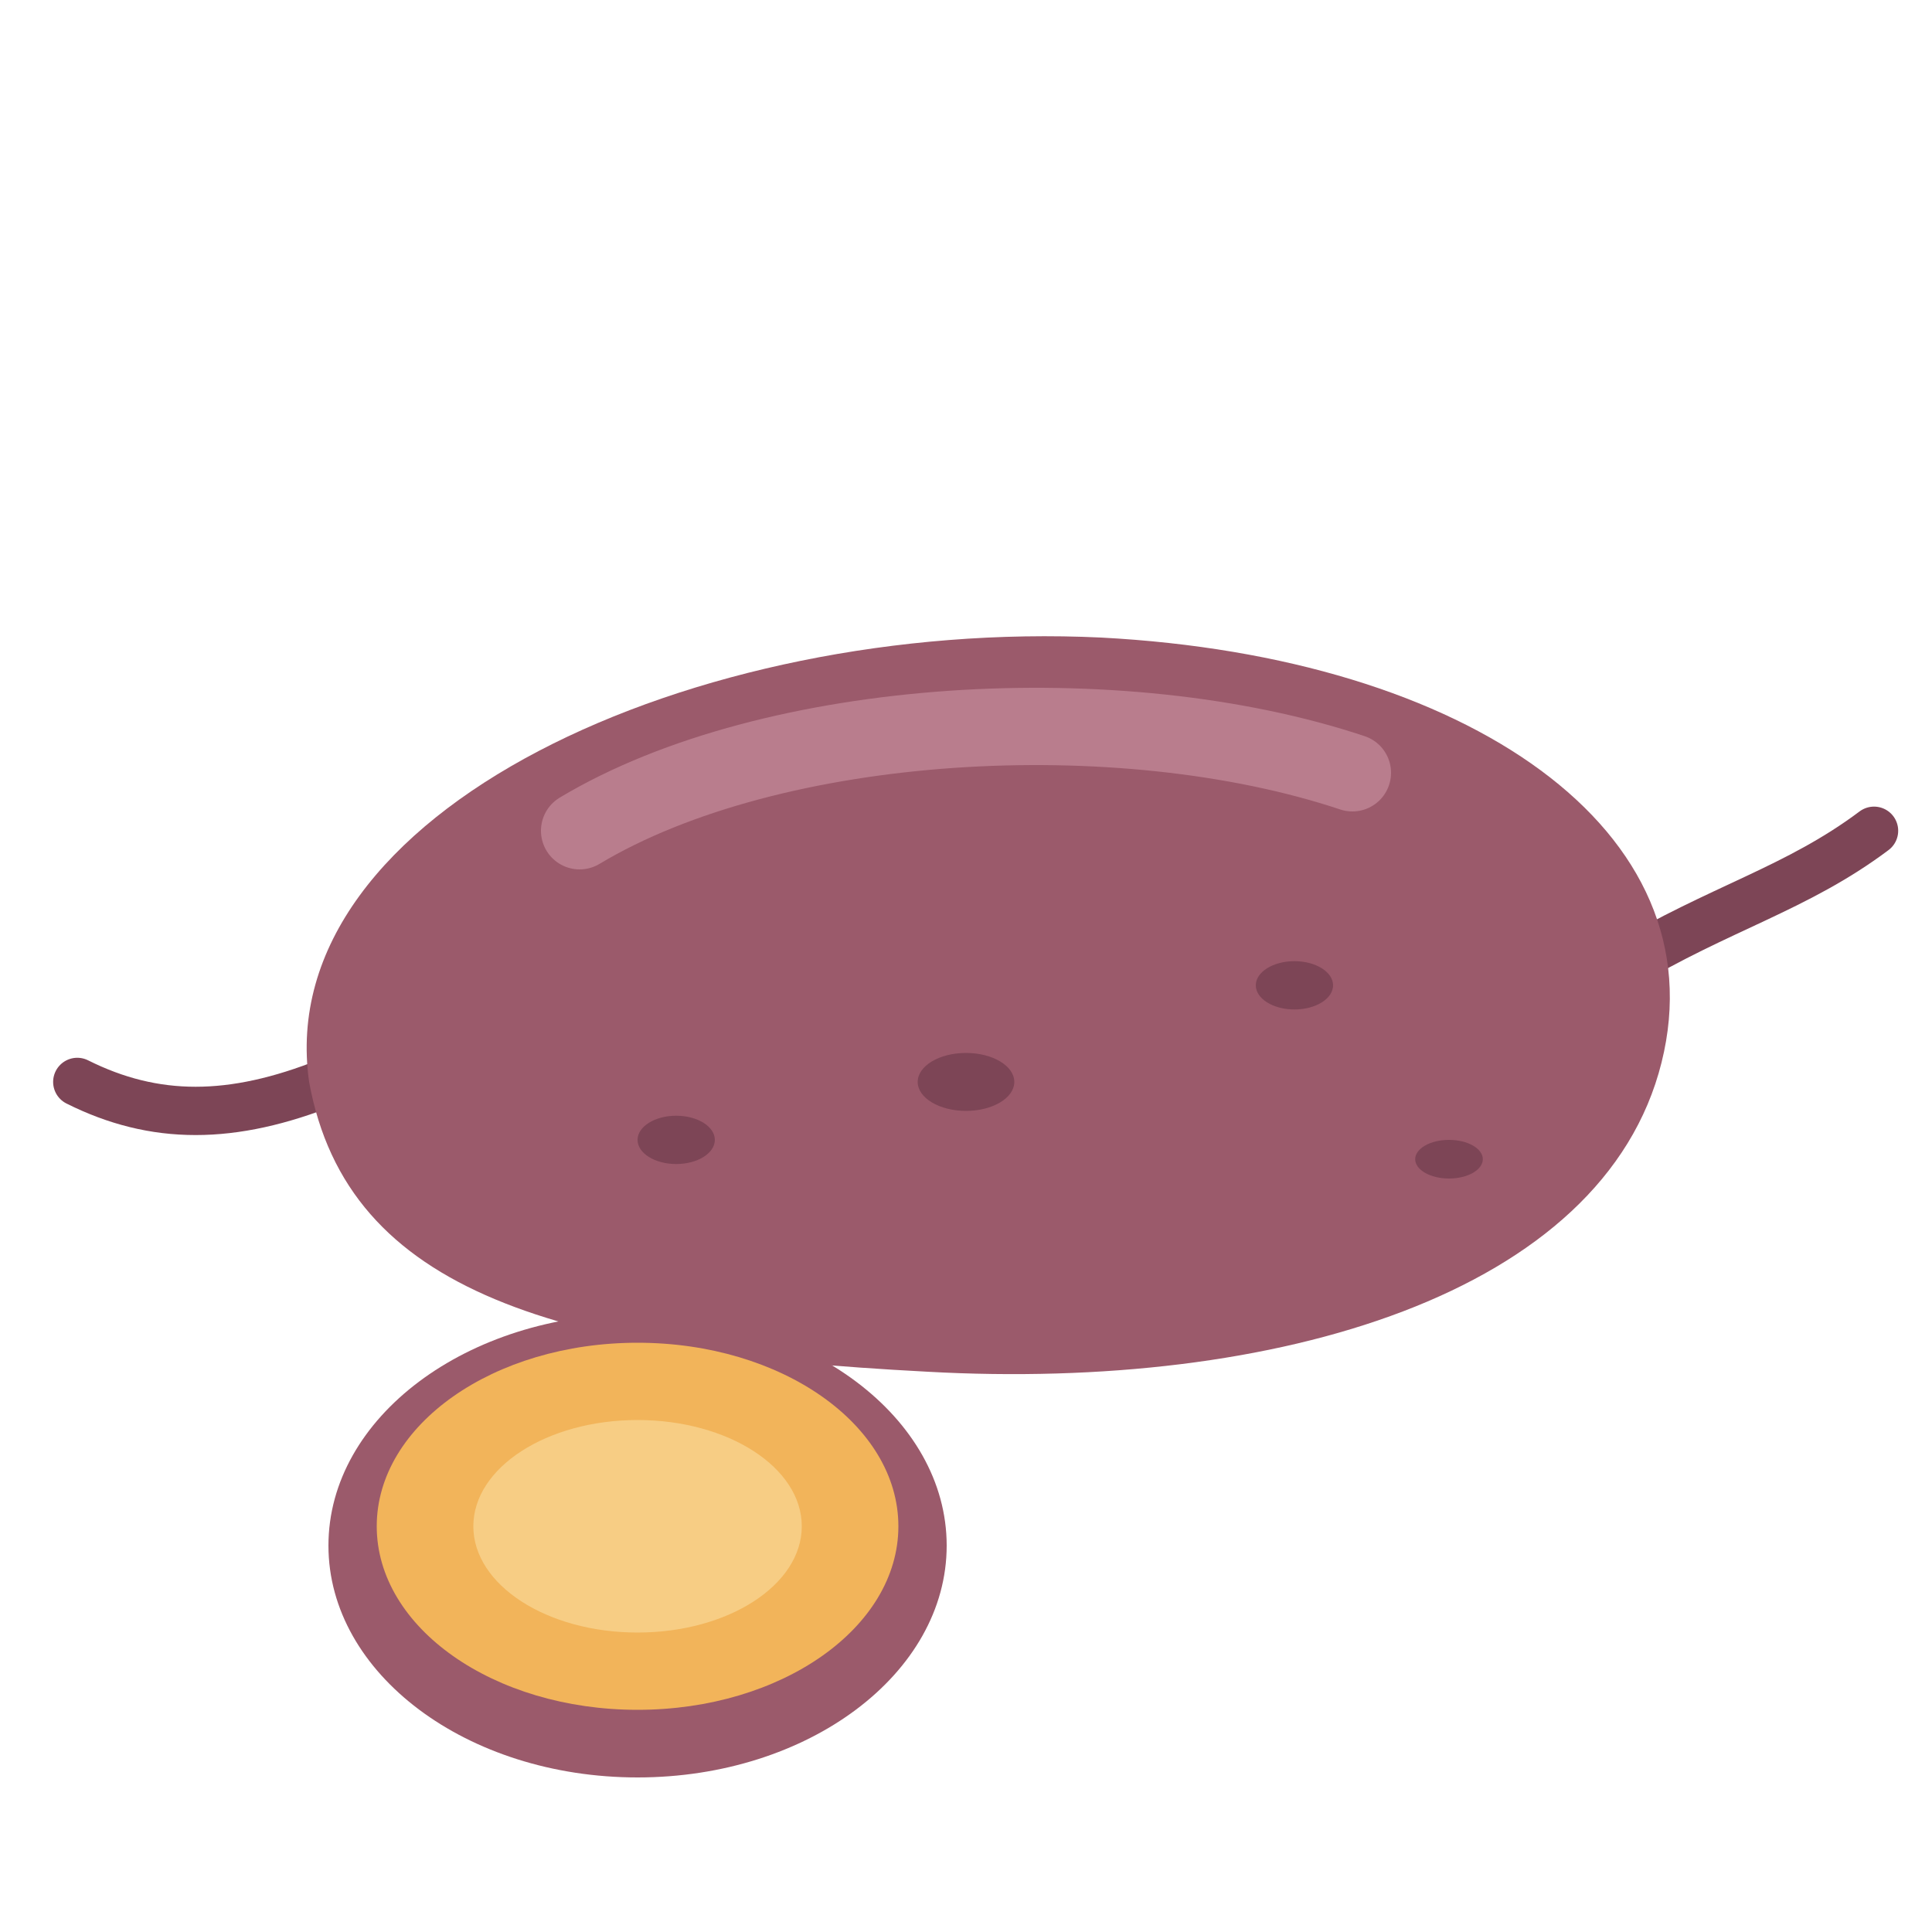
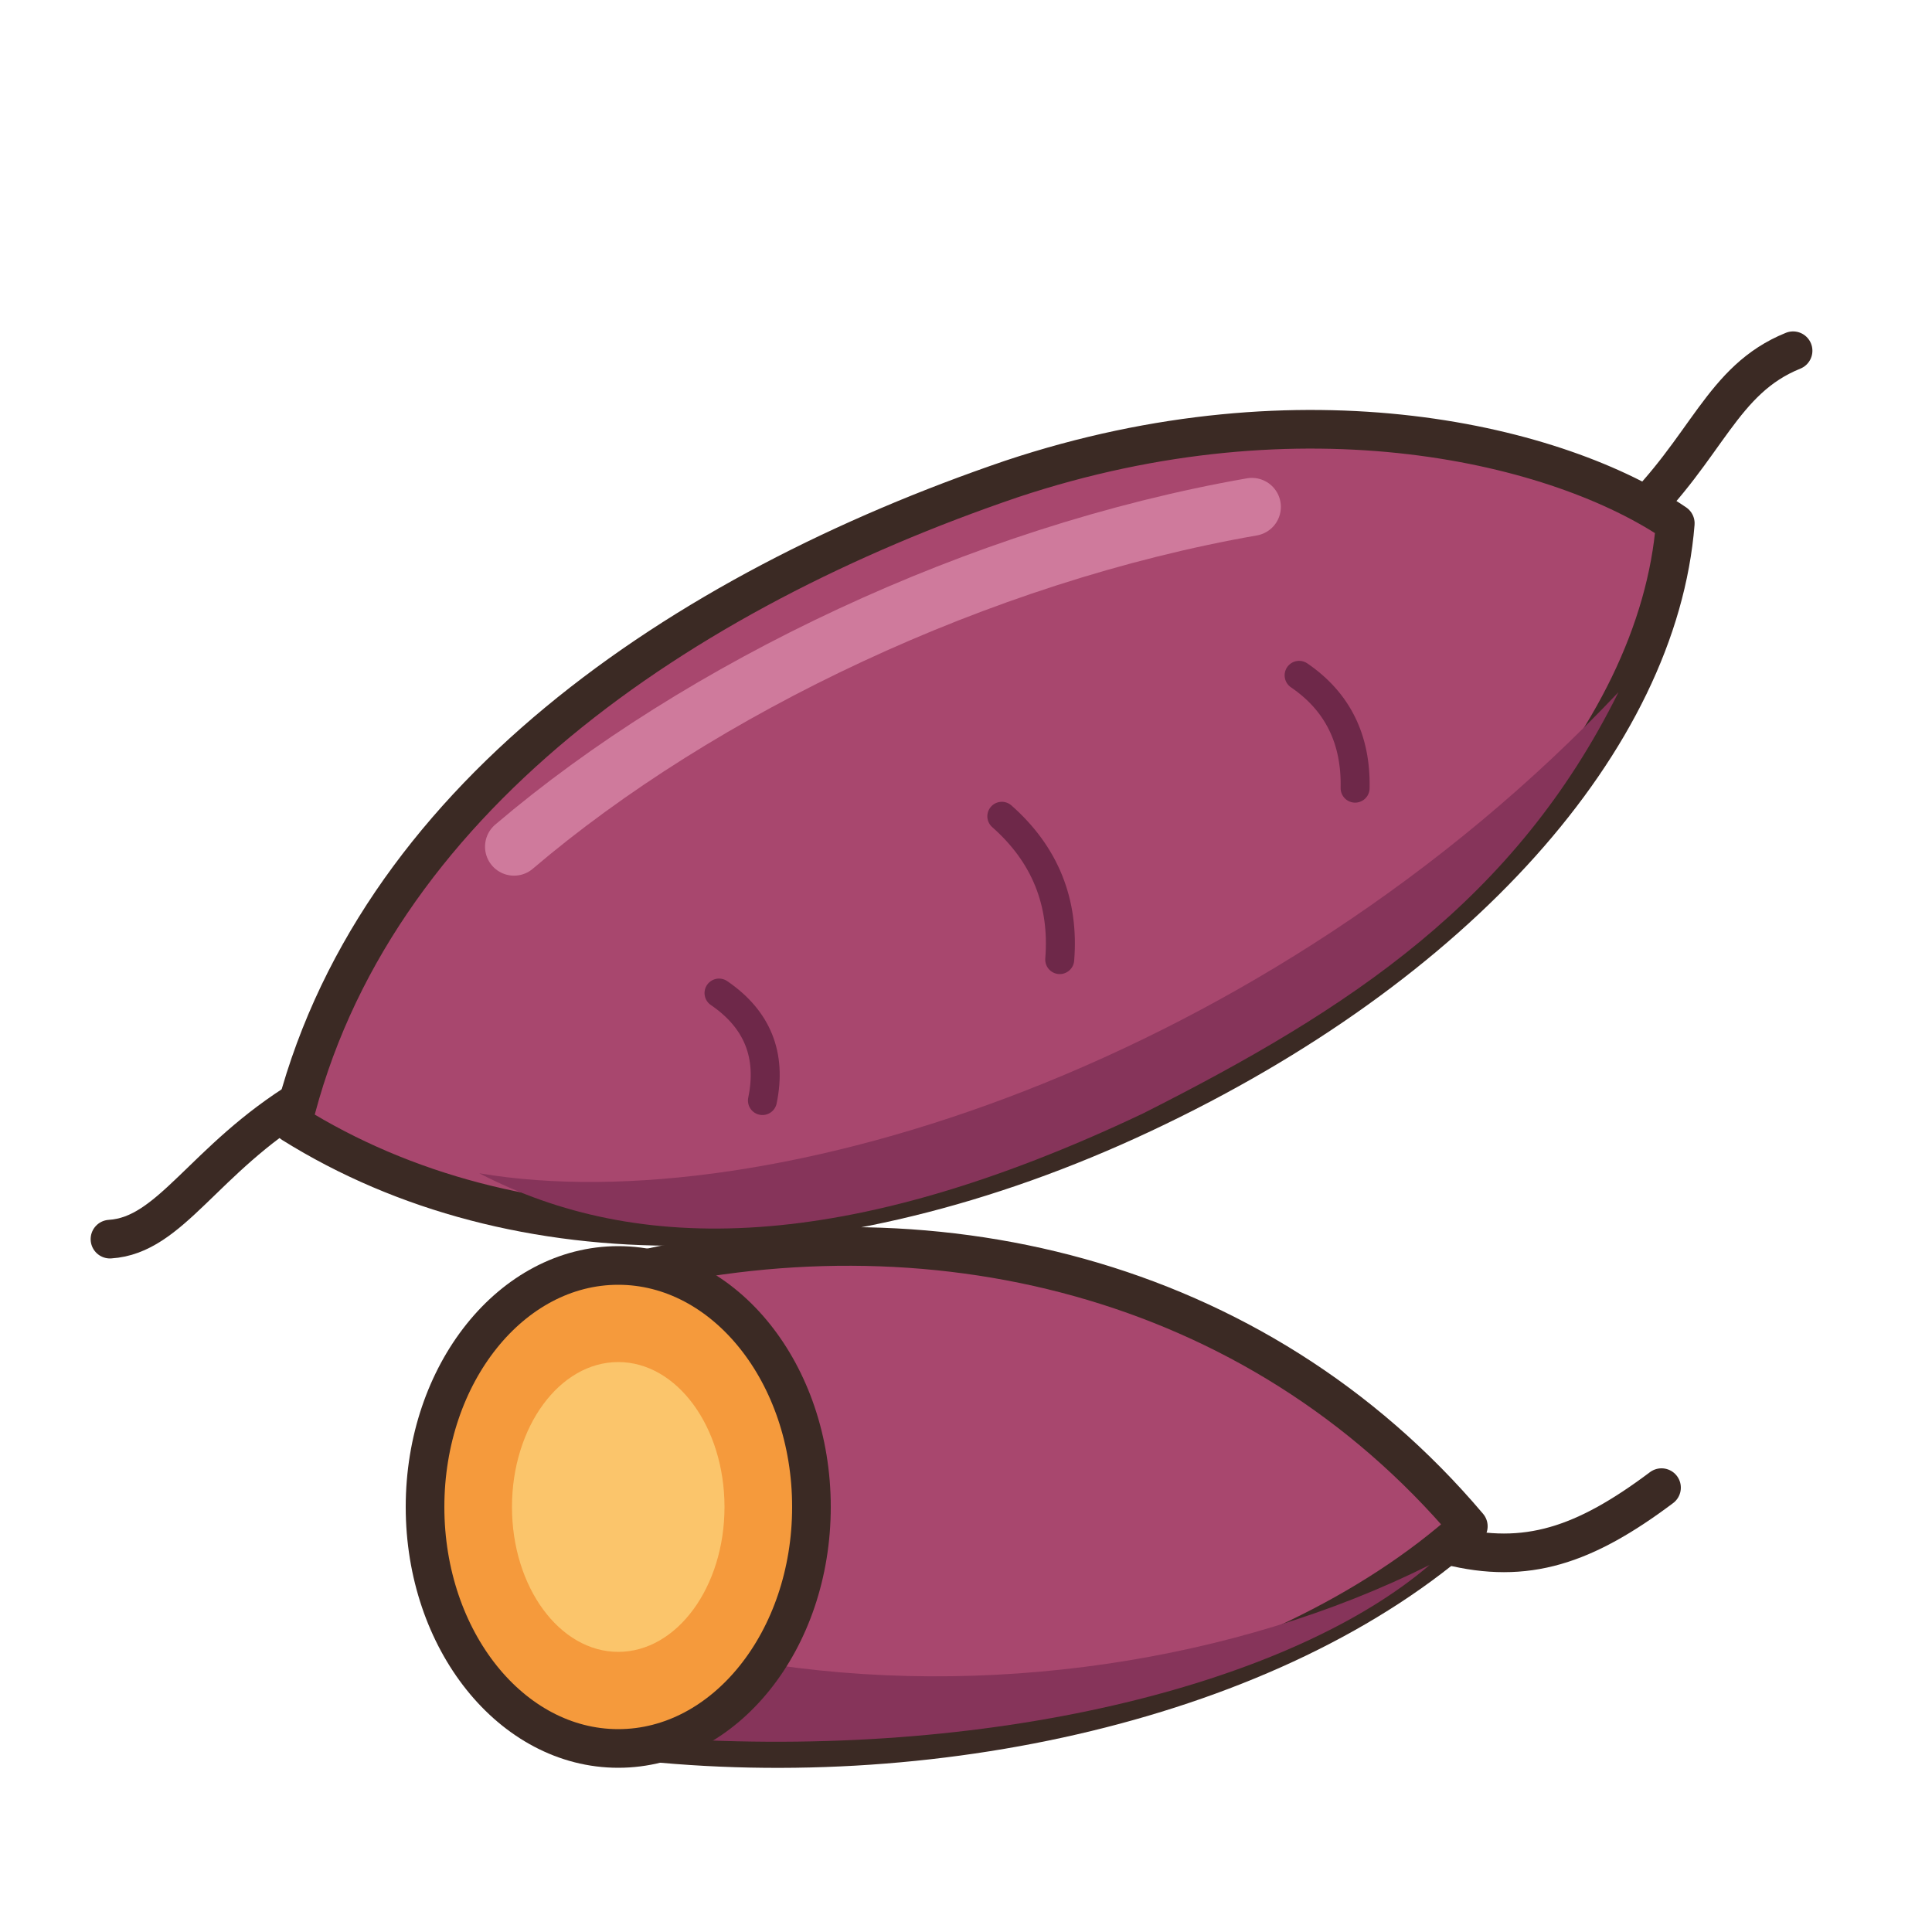
<svg xmlns="http://www.w3.org/2000/svg" viewBox="0 0 200 200">
-   <path d="M168 100C178 94 186 92 194 86" fill="none" stroke="#7d4556" stroke-width="5" stroke-linecap="round" />
-   <path d="M34 112C24 116 16 116 8 112" fill="none" stroke="#7d4556" stroke-width="5" stroke-linecap="round" />
-   <path d="M32 112C28 84 72 64 114 66C152 68 178 86 172 110C166 134 132 144 96 142C58 140 36 134 32 112Z" fill="#9b5a6b" />
-   <path d="M60 86C80 74 116 72 140 80" fill="none" stroke="#b97d8d" stroke-width="8" stroke-linecap="round" />
-   <ellipse cx="100" cy="112" rx="5" ry="3" fill="#7d4556" />
-   <ellipse cx="134" cy="102" rx="4" ry="2.5" fill="#7d4556" />
-   <ellipse cx="70" cy="118" rx="4" ry="2.5" fill="#7d4556" />
-   <ellipse cx="150" cy="120" rx="3.5" ry="2" fill="#7d4556" />
-   <ellipse cx="66" cy="160" rx="32" ry="24" fill="#9b5a6b" />
-   <ellipse cx="66" cy="158" rx="27" ry="19" fill="#f2b45a" />
-   <ellipse cx="66" cy="158" rx="17" ry="11" fill="#f7cd84" />
+   <g stroke="#3b2a24" stroke-width="4" stroke-linejoin="round" stroke-linecap="round">
+     <g transform="rotate(-22 100 86)">
+       <path d="M26 86C14 88 8 94 2 92M176 82C186 78 190 72 198 72" fill="none" stroke-width="4" />
+       <path d="M24 88C44 60 82 52 118 54C150 56 172 72 180 84C170 104 142 118 106 120C70 122 40 110 24 88Z" fill="#a8476e" />
+       <path d="M40 100C66 116 120 120 168 98C150 114 130 118 106 120C72 122 52 114 40 100Z" fill="#86345a" stroke="none" />
+       <path d="M56 70C80 62 112 60 140 66" fill="none" stroke="#cf7a9c" stroke-width="6" />
+       <path d="M70 92Q74 98 70 104M104 86Q108 94 104 102M138 84Q142 90 139 97" fill="none" stroke="#6e2849" stroke-width="3" />
+     </g>
+     <path d="M150 160C158 162 164 160 172 154" fill="none" />
+     <path d="M64 132C96 124 130 132 152 158C132 176 96 184 64 180Z" fill="#a8476e" />
+     <path d="M78 172C102 176 128 172 148 162C134 174 104 182 70 180Z" fill="#86345a" stroke="none" />
+     <ellipse cx="64" cy="156" rx="20" ry="25" fill="#f59a3c" />
+     <ellipse cx="64" cy="156" rx="11" ry="15" fill="#fbc56b" stroke="none" />
+   </g>
</svg>
